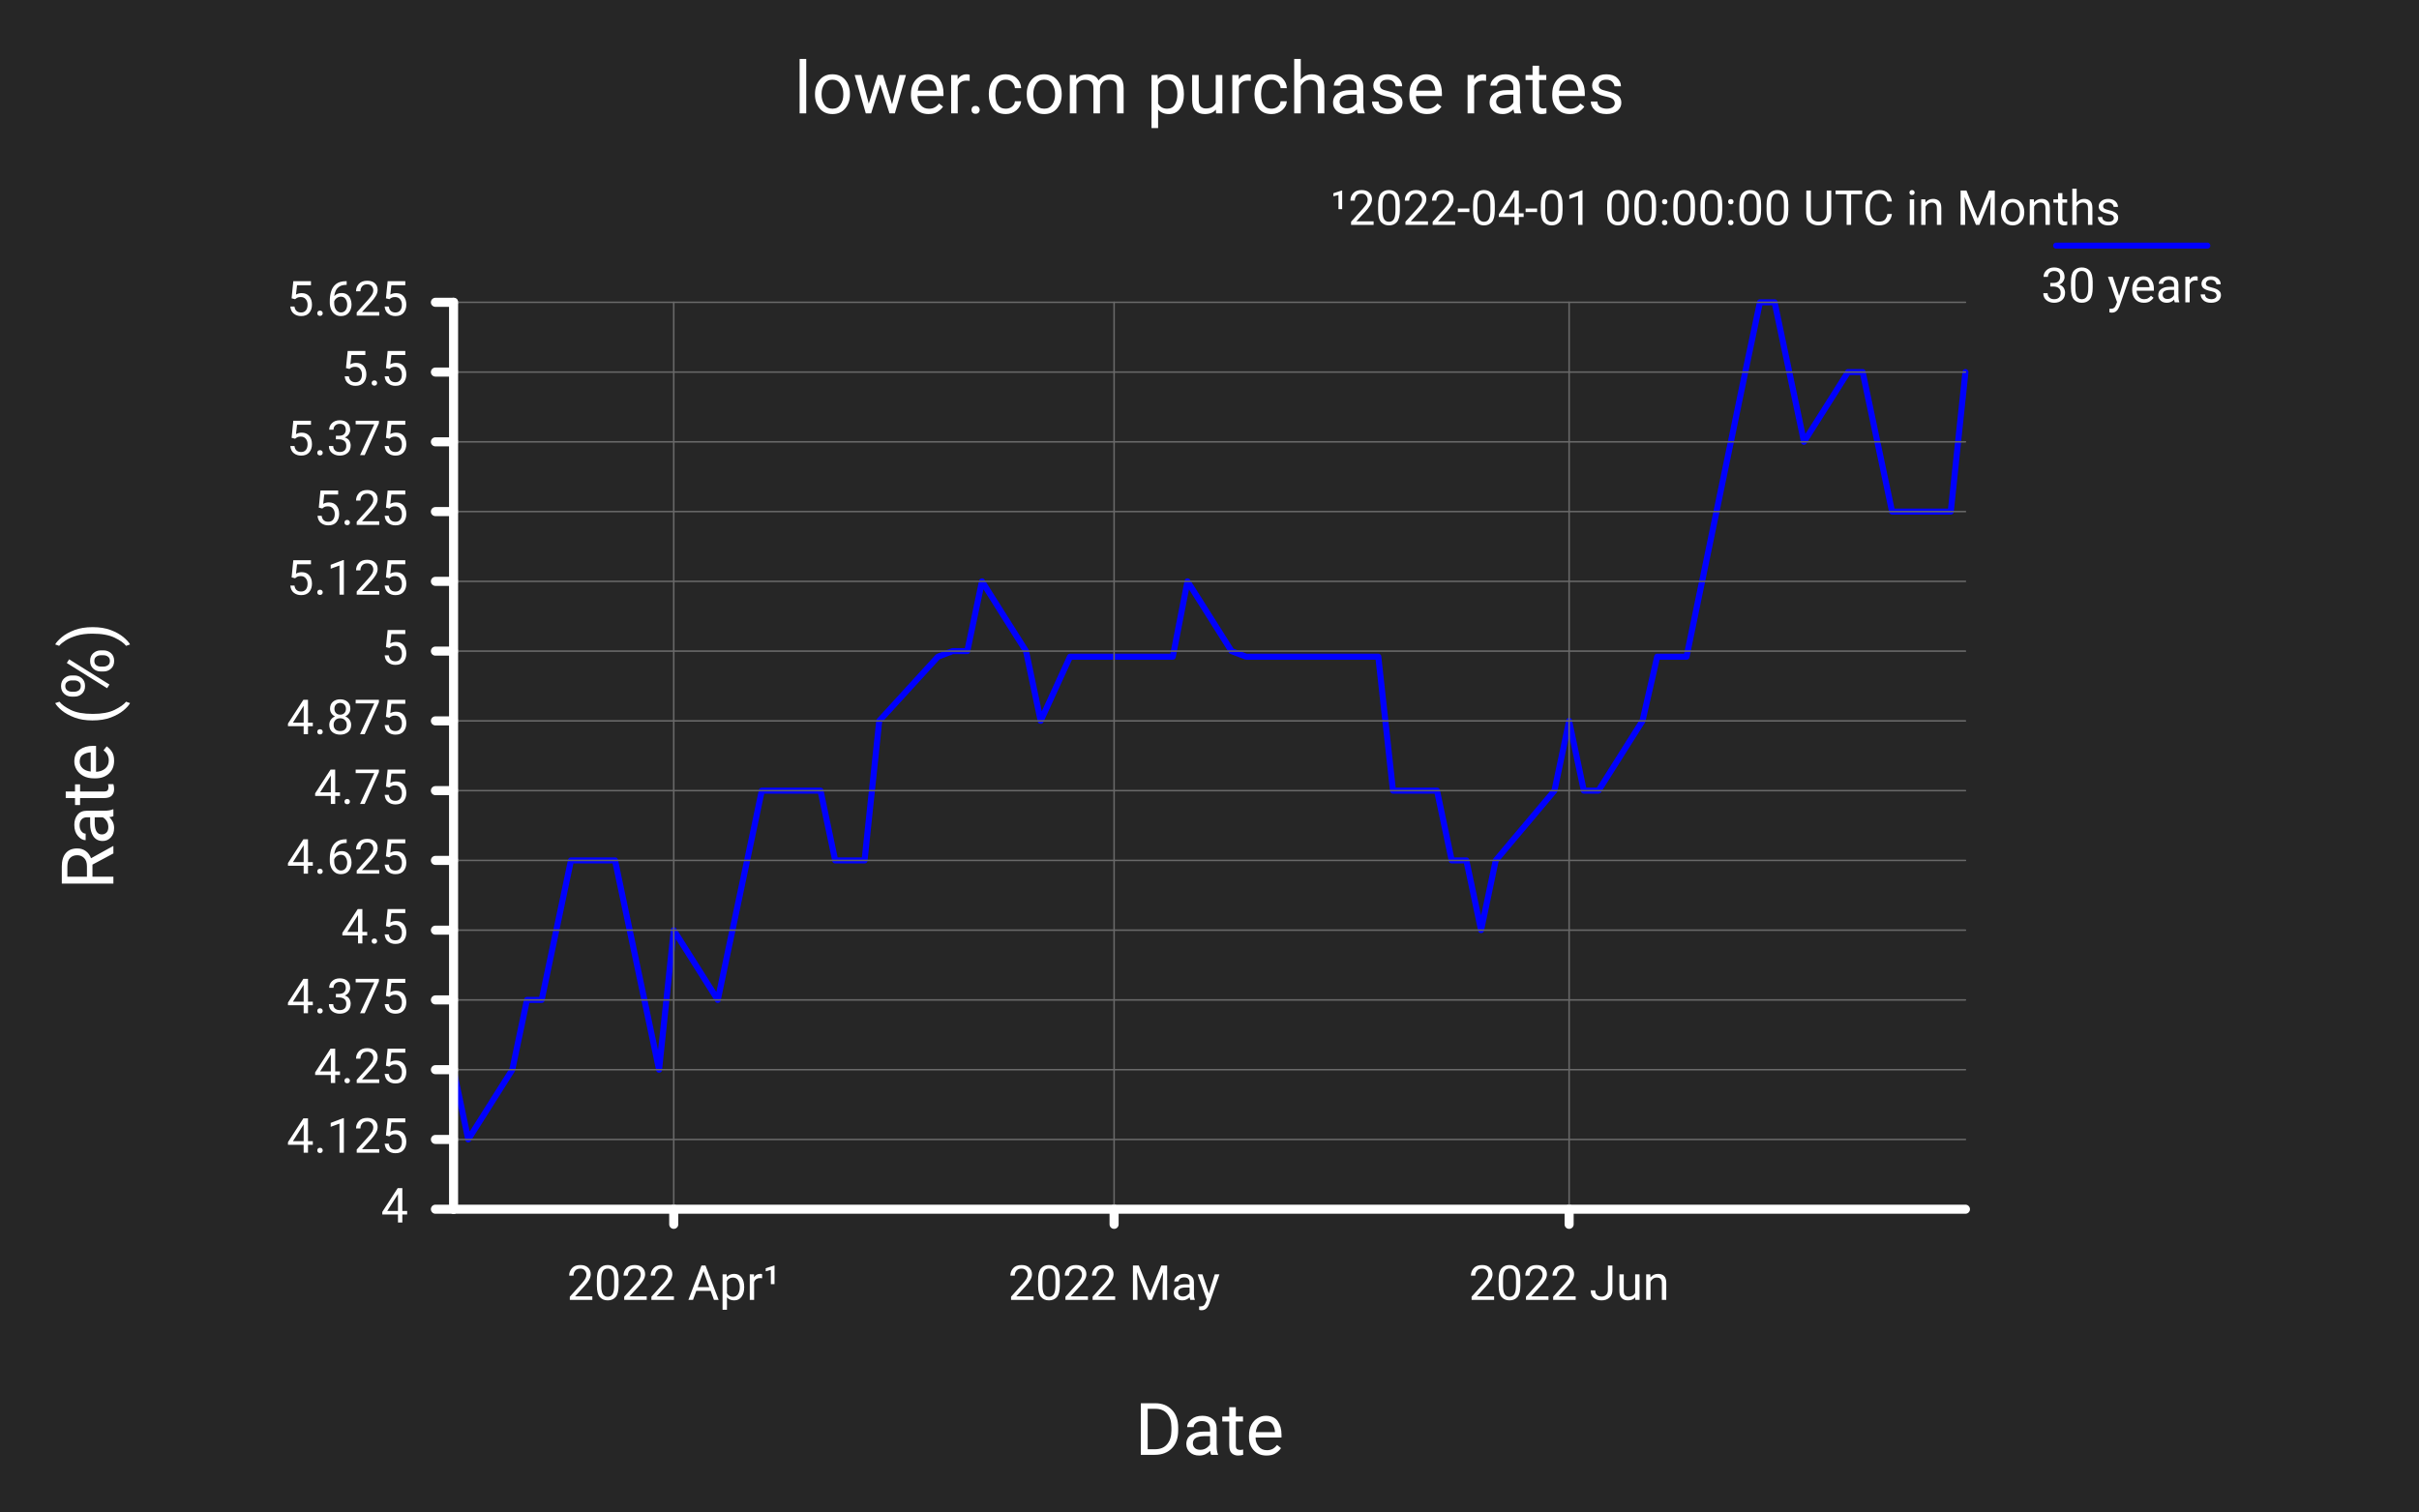
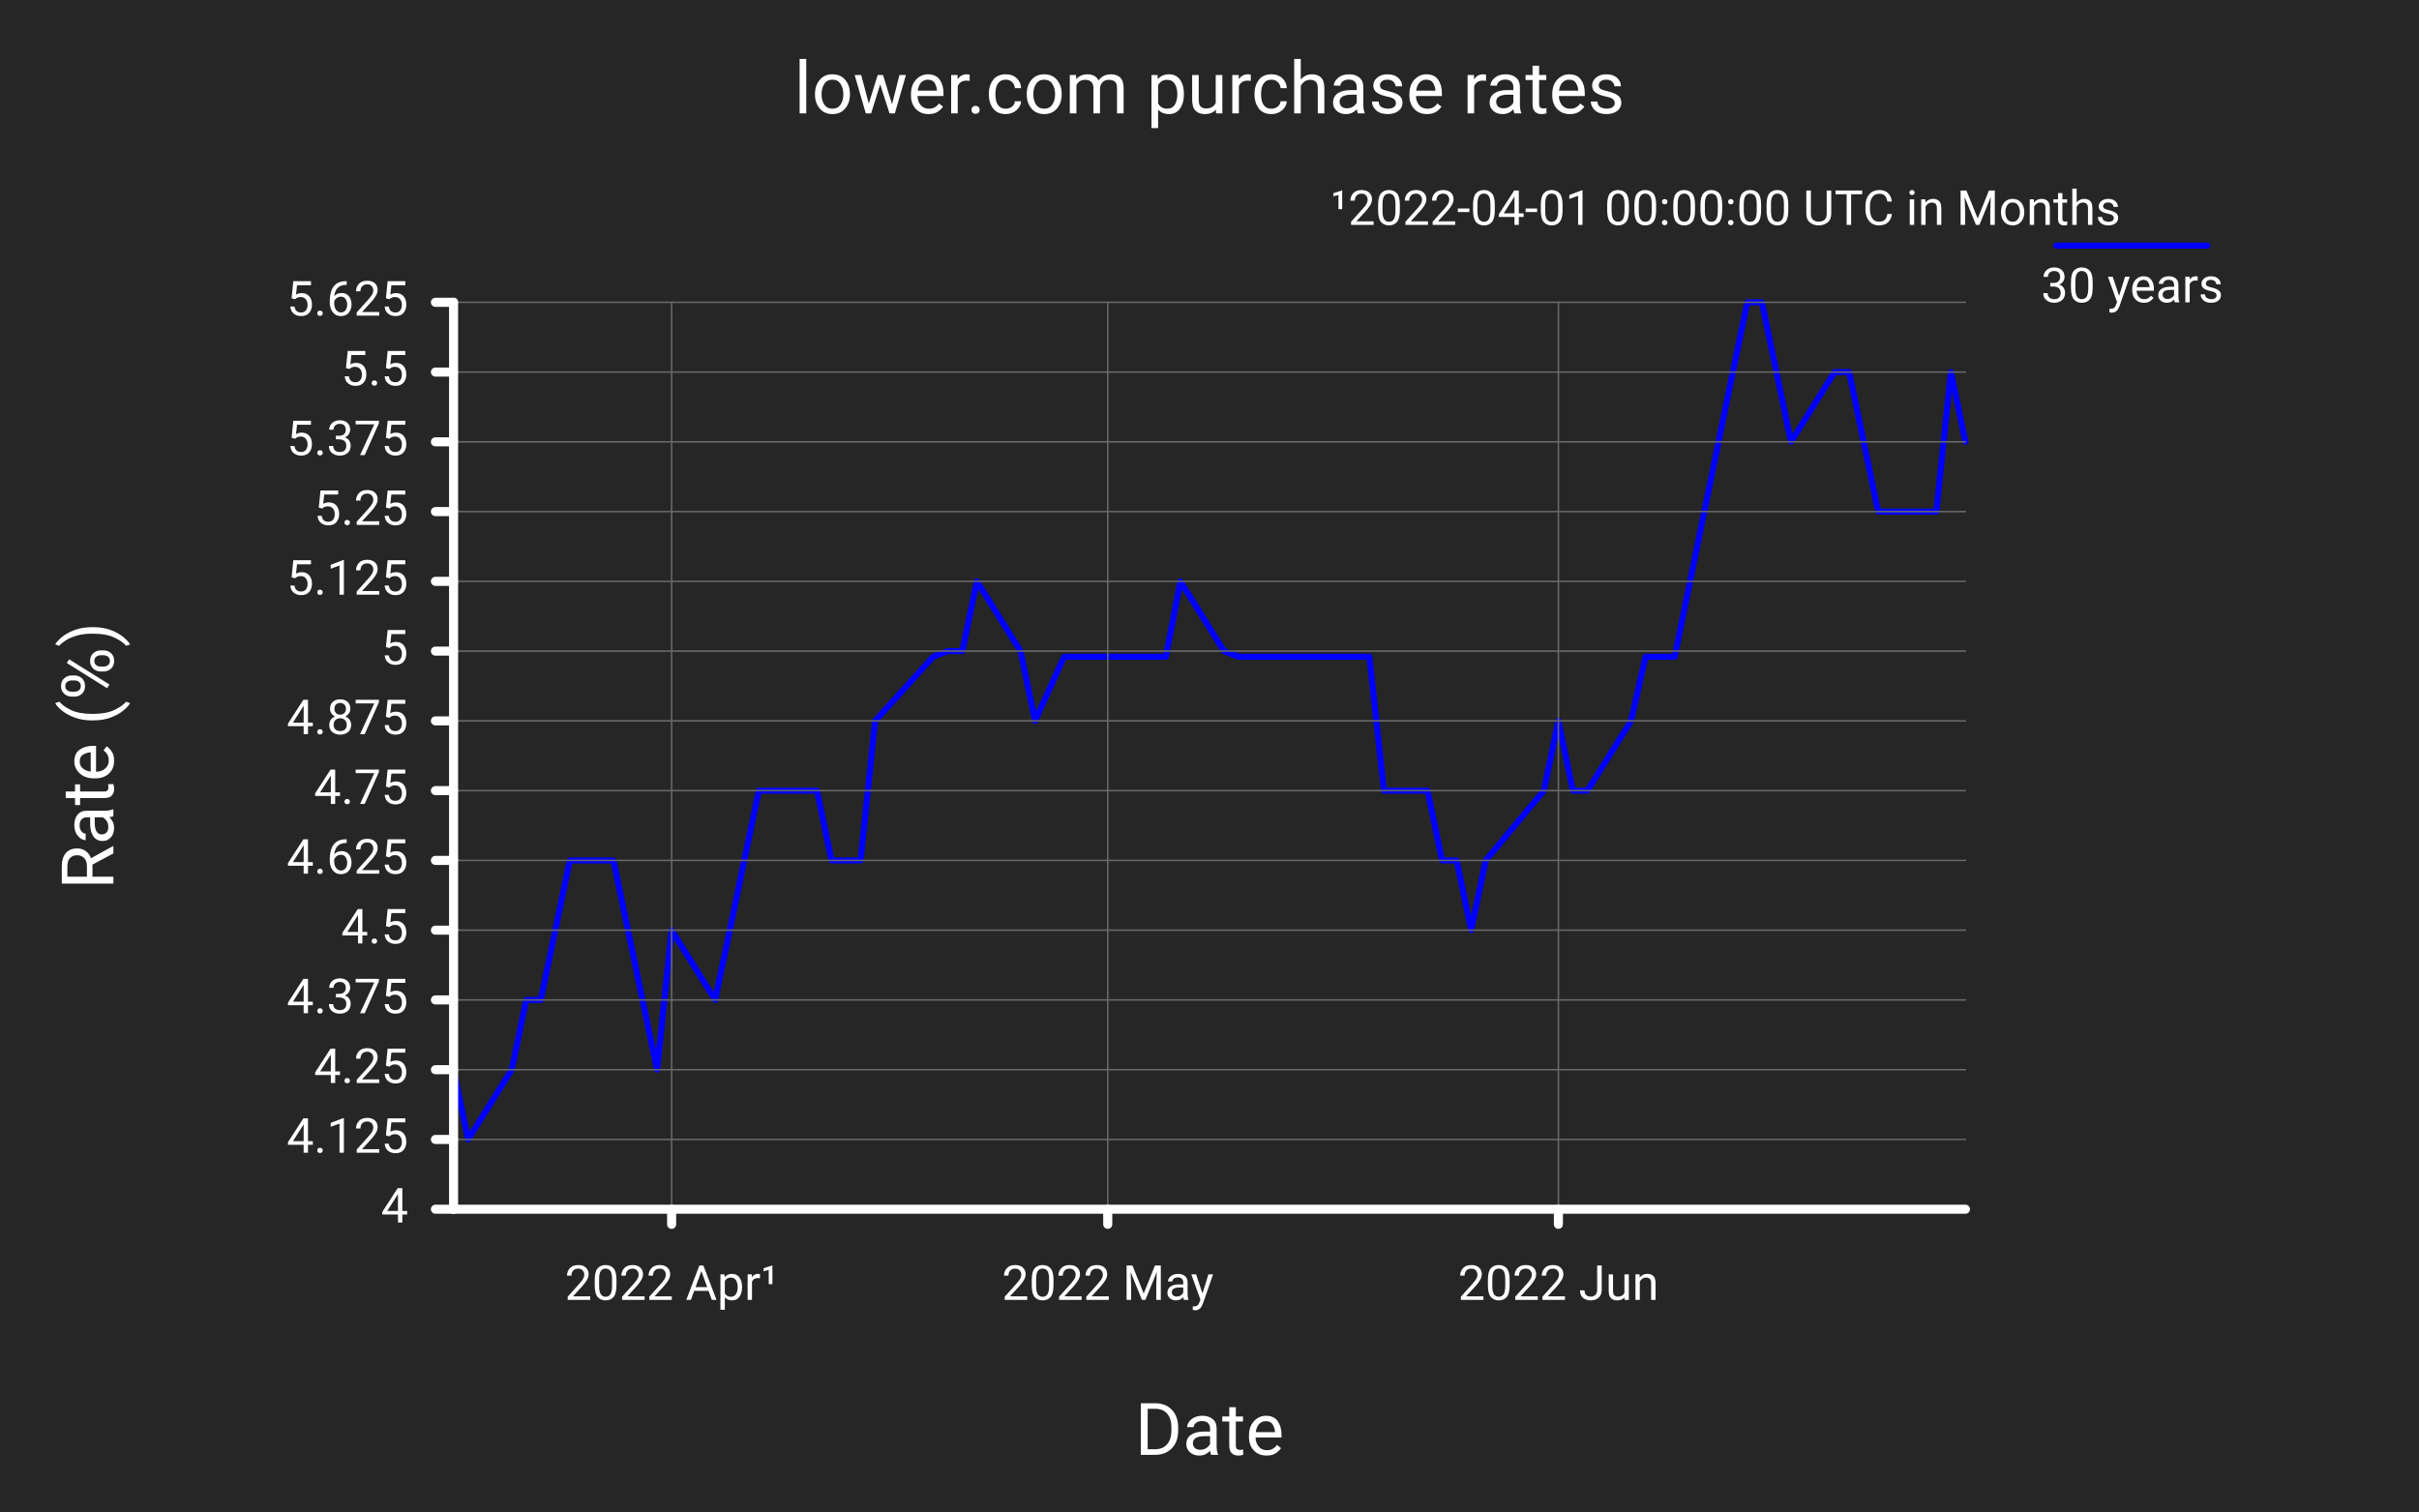
<svg xmlns="http://www.w3.org/2000/svg" class="poloto" width="800" height="500" viewBox="0 0 800 500">
  <style>.poloto{stroke-linecap:round;stroke-linejoin:round;font-family:Roboto,sans-serif;font-size:16px;}.poloto_background{fill:#262626;}.poloto_scatter{stroke-width:7}.poloto_tick_line{stroke:dimgray;stroke-width:0.5}.poloto_line{stroke-width:2}.poloto_text{fill: white;}.poloto_axis_lines{stroke: white;stroke-width:3;fill:none;stroke-dasharray:none}.poloto_title{font-size:24px;dominant-baseline:start;text-anchor:middle;}.poloto_xname{font-size:24px;dominant-baseline:start;text-anchor:middle;}.poloto_yname{font-size:24px;dominant-baseline:start;text-anchor:middle;}.poloto0stroke{stroke:blue;}.poloto1stroke{stroke:red;}.poloto2stroke{stroke:green;}.poloto3stroke{stroke:gold;}.poloto4stroke{stroke:aqua;}.poloto5stroke{stroke:lime;}.poloto6stroke{stroke:orange;}.poloto7stroke{stroke:chocolate;}.poloto0fill{fill:blue;}.poloto1fill{fill:red;}.poloto2fill{fill:green;}.poloto3fill{fill:gold;}.poloto4fill{fill:aqua;}.poloto5fill{fill:lime;}.poloto6fill{fill:orange;}.poloto7fill{fill:chocolate;}</style>
  <circle r="1e5" class="poloto_background" />
  <text class="poloto_text poloto_legend_text" x="675" y="100">30 years</text>
  <line class="poloto_line poloto_legend_icon poloto0stroke poloto0legend" stroke="black" x1="680" x2="730" y1="81.25" y2="81.25" />
-   <path class="poloto_line poloto0stroke" fill="none" stroke="black" d=" M 150.00 353.85 L 154.85 376.92 L 169.42 353.85 L 174.27 330.77 L 179.13 330.77 L 179.13 330.77 L 188.83 284.62 L 203.40 284.62 L 208.25 307.69 L 213.11 330.77 L 217.96 353.85 L 222.82 307.69 L 237.38 330.77 L 242.23 307.69 L 247.09 284.62 L 251.94 261.54 L 256.80 261.54 L 271.36 261.54 L 276.21 284.62 L 281.07 284.62 L 285.92 284.62 L 290.78 238.46 L 310.19 217.23 L 315.05 215.38 L 319.90 215.38 L 324.76 192.31 L 339.32 215.38 L 344.17 238.46 L 353.88 217.23 L 358.74 217.23 L 373.30 217.23 L 378.16 217.23 L 383.01 217.23 L 387.86 217.23 L 392.72 192.31 L 407.28 215.38 L 412.14 217.23 L 412.14 217.23 L 416.99 217.23 L 421.84 217.23 L 426.70 217.23 L 441.26 217.23 L 446.12 217.23 L 450.97 217.23 L 450.97 217.23 L 455.83 217.23 L 460.68 261.54 L 475.24 261.54 L 480.10 284.62 L 484.95 284.62 L 489.81 307.69 L 494.66 284.62 L 514.08 261.54 L 518.93 238.46 L 523.79 261.54 L 528.64 261.54 L 543.20 238.46 L 548.06 217.23 L 552.91 217.23 L 557.77 217.23 L 577.18 123.08 L 582.04 100.00 L 586.89 100.00 L 591.75 123.08 L 596.60 146.15 L 611.17 123.08 L 616.02 123.08 L 620.87 146.15 L 625.73 169.23 L 645.15 169.23 L 650.00 123.08" />
+   <path class="poloto_line poloto0stroke" fill="none" stroke="black" d=" M 150.00 353.85 L 154.81 376.92 L 169.23 353.85 L 174.04 330.77 L 178.85 330.77 L 178.85 330.77 L 188.46 284.62 L 202.88 284.62 L 207.69 307.69 L 212.50 330.77 L 217.31 353.85 L 222.12 307.69 L 236.54 330.77 L 241.35 307.69 L 246.15 284.62 L 250.96 261.54 L 255.77 261.54 L 270.19 261.54 L 275.00 284.62 L 279.81 284.62 L 284.62 284.62 L 289.42 238.46 L 308.65 217.23 L 313.46 215.38 L 318.27 215.38 L 323.08 192.31 L 337.50 215.38 L 342.31 238.46 L 351.92 217.23 L 356.73 217.23 L 371.15 217.23 L 375.96 217.23 L 380.77 217.23 L 385.58 217.23 L 390.38 192.31 L 404.81 215.38 L 409.62 217.23 L 409.62 217.23 L 414.42 217.23 L 419.23 217.23 L 424.04 217.23 L 438.46 217.23 L 443.27 217.23 L 448.08 217.23 L 448.08 217.23 L 452.88 217.23 L 457.69 261.54 L 472.12 261.54 L 476.92 284.62 L 481.73 284.62 L 486.54 307.69 L 491.35 284.62 L 510.58 261.54 L 515.38 238.46 L 520.19 261.54 L 525.00 261.54 L 539.42 238.46 L 544.23 217.23 L 549.04 217.23 L 553.85 217.23 L 573.08 123.08 L 577.88 100.00 L 582.69 100.00 L 587.50 123.08 L 592.31 146.15 L 606.73 123.08 L 611.54 123.08 L 616.35 146.15 L 621.15 169.23 L 640.38 169.23 L 645.19 123.08 L 650.00 146.15" />
  <text class="poloto_labels poloto_text poloto_title" x="400" y="37.5">lower.com purchase rates</text>
  <text class="poloto_labels poloto_text poloto_xname" x="400" y="481.25">Date</text>
  <text class="poloto_labels poloto_text poloto_yname" transform="rotate(-90,37.5,250)" x="37.5" y="250">Rate (%)</text>
  <text class="poloto_tick_labels poloto_text" dominant-baseline="middle" text-anchor="start" x="150" y="70" />
  <line class="poloto_axis_lines" stroke="black" x1="150" x2="144" y1="400" y2="400" />
  <line class="poloto_tick_line" stroke="black" x1="150" x2="650" y1="400" y2="400" />
  <text class="poloto_tick_labels poloto_text" dominant-baseline="middle" text-anchor="end" x="135" y="400">4</text>
  <line class="poloto_axis_lines" stroke="black" x1="150" x2="144" y1="376.923" y2="376.923" />
  <line class="poloto_tick_line" stroke="black" x1="150" x2="650" y1="376.923" y2="376.923" />
  <text class="poloto_tick_labels poloto_text" dominant-baseline="middle" text-anchor="end" x="135" y="376.923">4.125</text>
  <line class="poloto_axis_lines" stroke="black" x1="150" x2="144" y1="353.846" y2="353.846" />
  <line class="poloto_tick_line" stroke="black" x1="150" x2="650" y1="353.846" y2="353.846" />
  <text class="poloto_tick_labels poloto_text" dominant-baseline="middle" text-anchor="end" x="135" y="353.846">4.25</text>
  <line class="poloto_axis_lines" stroke="black" x1="150" x2="144" y1="330.769" y2="330.769" />
  <line class="poloto_tick_line" stroke="black" x1="150" x2="650" y1="330.769" y2="330.769" />
  <text class="poloto_tick_labels poloto_text" dominant-baseline="middle" text-anchor="end" x="135" y="330.769">4.375</text>
  <line class="poloto_axis_lines" stroke="black" x1="150" x2="144" y1="307.692" y2="307.692" />
  <line class="poloto_tick_line" stroke="black" x1="150" x2="650" y1="307.692" y2="307.692" />
  <text class="poloto_tick_labels poloto_text" dominant-baseline="middle" text-anchor="end" x="135" y="307.692">4.5</text>
  <line class="poloto_axis_lines" stroke="black" x1="150" x2="144" y1="284.615" y2="284.615" />
  <line class="poloto_tick_line" stroke="black" x1="150" x2="650" y1="284.615" y2="284.615" />
  <text class="poloto_tick_labels poloto_text" dominant-baseline="middle" text-anchor="end" x="135" y="284.615">4.625</text>
  <line class="poloto_axis_lines" stroke="black" x1="150" x2="144" y1="261.538" y2="261.538" />
  <line class="poloto_tick_line" stroke="black" x1="150" x2="650" y1="261.538" y2="261.538" />
  <text class="poloto_tick_labels poloto_text" dominant-baseline="middle" text-anchor="end" x="135" y="261.538">4.75</text>
  <line class="poloto_axis_lines" stroke="black" x1="150" x2="144" y1="238.462" y2="238.462" />
  <line class="poloto_tick_line" stroke="black" x1="150" x2="650" y1="238.462" y2="238.462" />
  <text class="poloto_tick_labels poloto_text" dominant-baseline="middle" text-anchor="end" x="135" y="238.462">4.875</text>
  <line class="poloto_axis_lines" stroke="black" x1="150" x2="144" y1="215.385" y2="215.385" />
  <line class="poloto_tick_line" stroke="black" x1="150" x2="650" y1="215.385" y2="215.385" />
  <text class="poloto_tick_labels poloto_text" dominant-baseline="middle" text-anchor="end" x="135" y="215.385">5</text>
  <line class="poloto_axis_lines" stroke="black" x1="150" x2="144" y1="192.308" y2="192.308" />
  <line class="poloto_tick_line" stroke="black" x1="150" x2="650" y1="192.308" y2="192.308" />
  <text class="poloto_tick_labels poloto_text" dominant-baseline="middle" text-anchor="end" x="135" y="192.308">5.125</text>
  <line class="poloto_axis_lines" stroke="black" x1="150" x2="144" y1="169.231" y2="169.231" />
  <line class="poloto_tick_line" stroke="black" x1="150" x2="650" y1="169.231" y2="169.231" />
  <text class="poloto_tick_labels poloto_text" dominant-baseline="middle" text-anchor="end" x="135" y="169.231">5.25</text>
  <line class="poloto_axis_lines" stroke="black" x1="150" x2="144" y1="146.154" y2="146.154" />
  <line class="poloto_tick_line" stroke="black" x1="150" x2="650" y1="146.154" y2="146.154" />
  <text class="poloto_tick_labels poloto_text" dominant-baseline="middle" text-anchor="end" x="135" y="146.154">5.375</text>
  <line class="poloto_axis_lines" stroke="black" x1="150" x2="144" y1="123.077" y2="123.077" />
  <line class="poloto_tick_line" stroke="black" x1="150" x2="650" y1="123.077" y2="123.077" />
  <text class="poloto_tick_labels poloto_text" dominant-baseline="middle" text-anchor="end" x="135" y="123.077">5.5</text>
  <line class="poloto_axis_lines" stroke="black" x1="150" x2="144" y1="100" y2="100" />
  <line class="poloto_tick_line" stroke="black" x1="150" x2="650" y1="100" y2="100" />
  <text class="poloto_tick_labels poloto_text" dominant-baseline="middle" text-anchor="end" x="135" y="100">5.625</text>
  <text class="poloto_tick_labels poloto_text" dominant-baseline="middle" text-anchor="start" x="440" y="70">¹2022-04-01 00:00:00 UTC in Months</text>
-   <line class="poloto_axis_lines" stroke="black" x1="222.816" x2="222.816" y1="400" y2="405" />
-   <line class="poloto_tick_line" stroke="black" x1="222.816" x2="222.816" y1="400" y2="100" />
-   <text class="poloto_tick_labels poloto_text" dominant-baseline="start" text-anchor="middle" x="222.816" y="430">2022 Apr¹</text>
-   <line class="poloto_axis_lines" stroke="black" x1="368.447" x2="368.447" y1="400" y2="405" />
-   <line class="poloto_tick_line" stroke="black" x1="368.447" x2="368.447" y1="400" y2="100" />
-   <text class="poloto_tick_labels poloto_text" dominant-baseline="start" text-anchor="middle" x="368.447" y="430">2022 May</text>
-   <line class="poloto_axis_lines" stroke="black" x1="518.932" x2="518.932" y1="400" y2="405" />
-   <line class="poloto_tick_line" stroke="black" x1="518.932" x2="518.932" y1="400" y2="100" />
-   <text class="poloto_tick_labels poloto_text" dominant-baseline="start" text-anchor="middle" x="518.932" y="430">2022 Jun</text>
+   <line class="poloto_axis_lines" stroke="black" x1="222.115" x2="222.115" y1="400" y2="405" />
+   <line class="poloto_tick_line" stroke="black" x1="222.115" x2="222.115" y1="400" y2="100" />
+   <text class="poloto_tick_labels poloto_text" dominant-baseline="start" text-anchor="middle" x="222.115" y="430">2022 Apr¹</text>
+   <line class="poloto_axis_lines" stroke="black" x1="366.346" x2="366.346" y1="400" y2="405" />
+   <line class="poloto_tick_line" stroke="black" x1="366.346" x2="366.346" y1="400" y2="100" />
+   <text class="poloto_tick_labels poloto_text" dominant-baseline="start" text-anchor="middle" x="366.346" y="430">2022 May</text>
+   <line class="poloto_axis_lines" stroke="black" x1="515.385" x2="515.385" y1="400" y2="405" />
+   <line class="poloto_tick_line" stroke="black" x1="515.385" x2="515.385" y1="400" y2="100" />
+   <text class="poloto_tick_labels poloto_text" dominant-baseline="start" text-anchor="middle" x="515.385" y="430">2022 Jun</text>
  <path stroke="black" fill="none" class="poloto_axis_lines" d=" M 150 400 L 650 400" />
  <path stroke="black" fill="none" class="poloto_axis_lines" d=" M 150 400 L 150 100" />
</svg>
